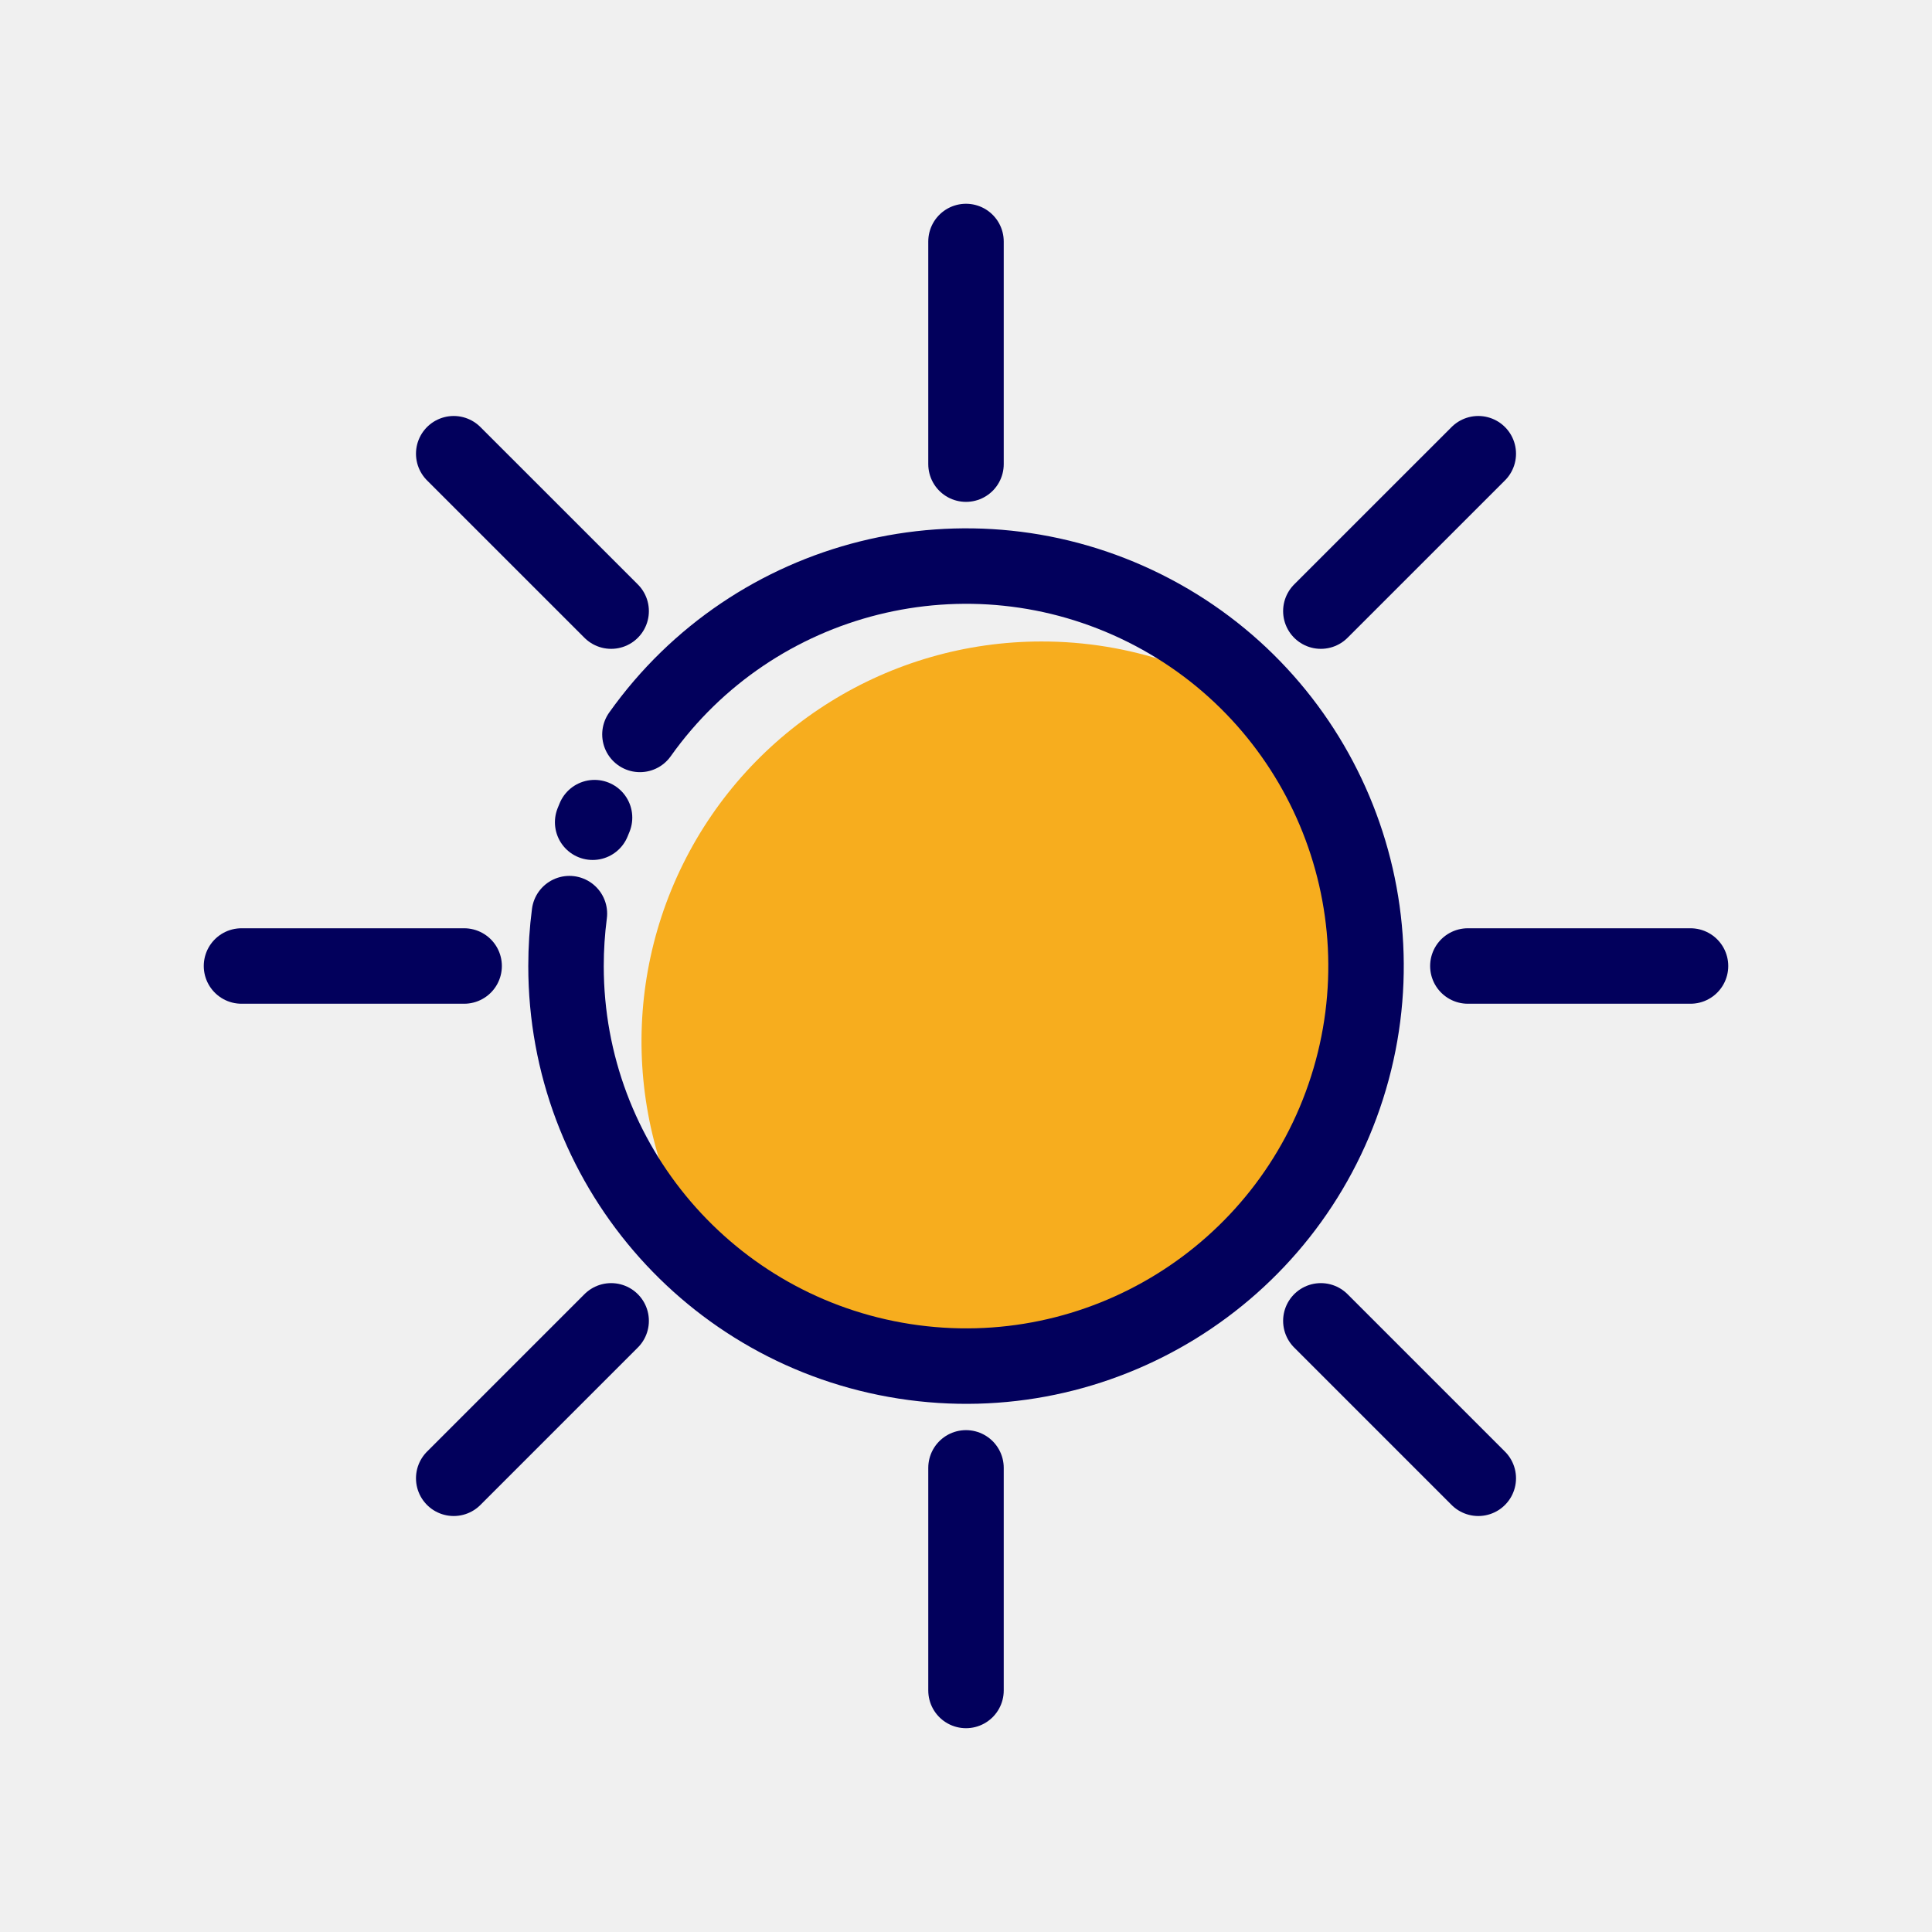
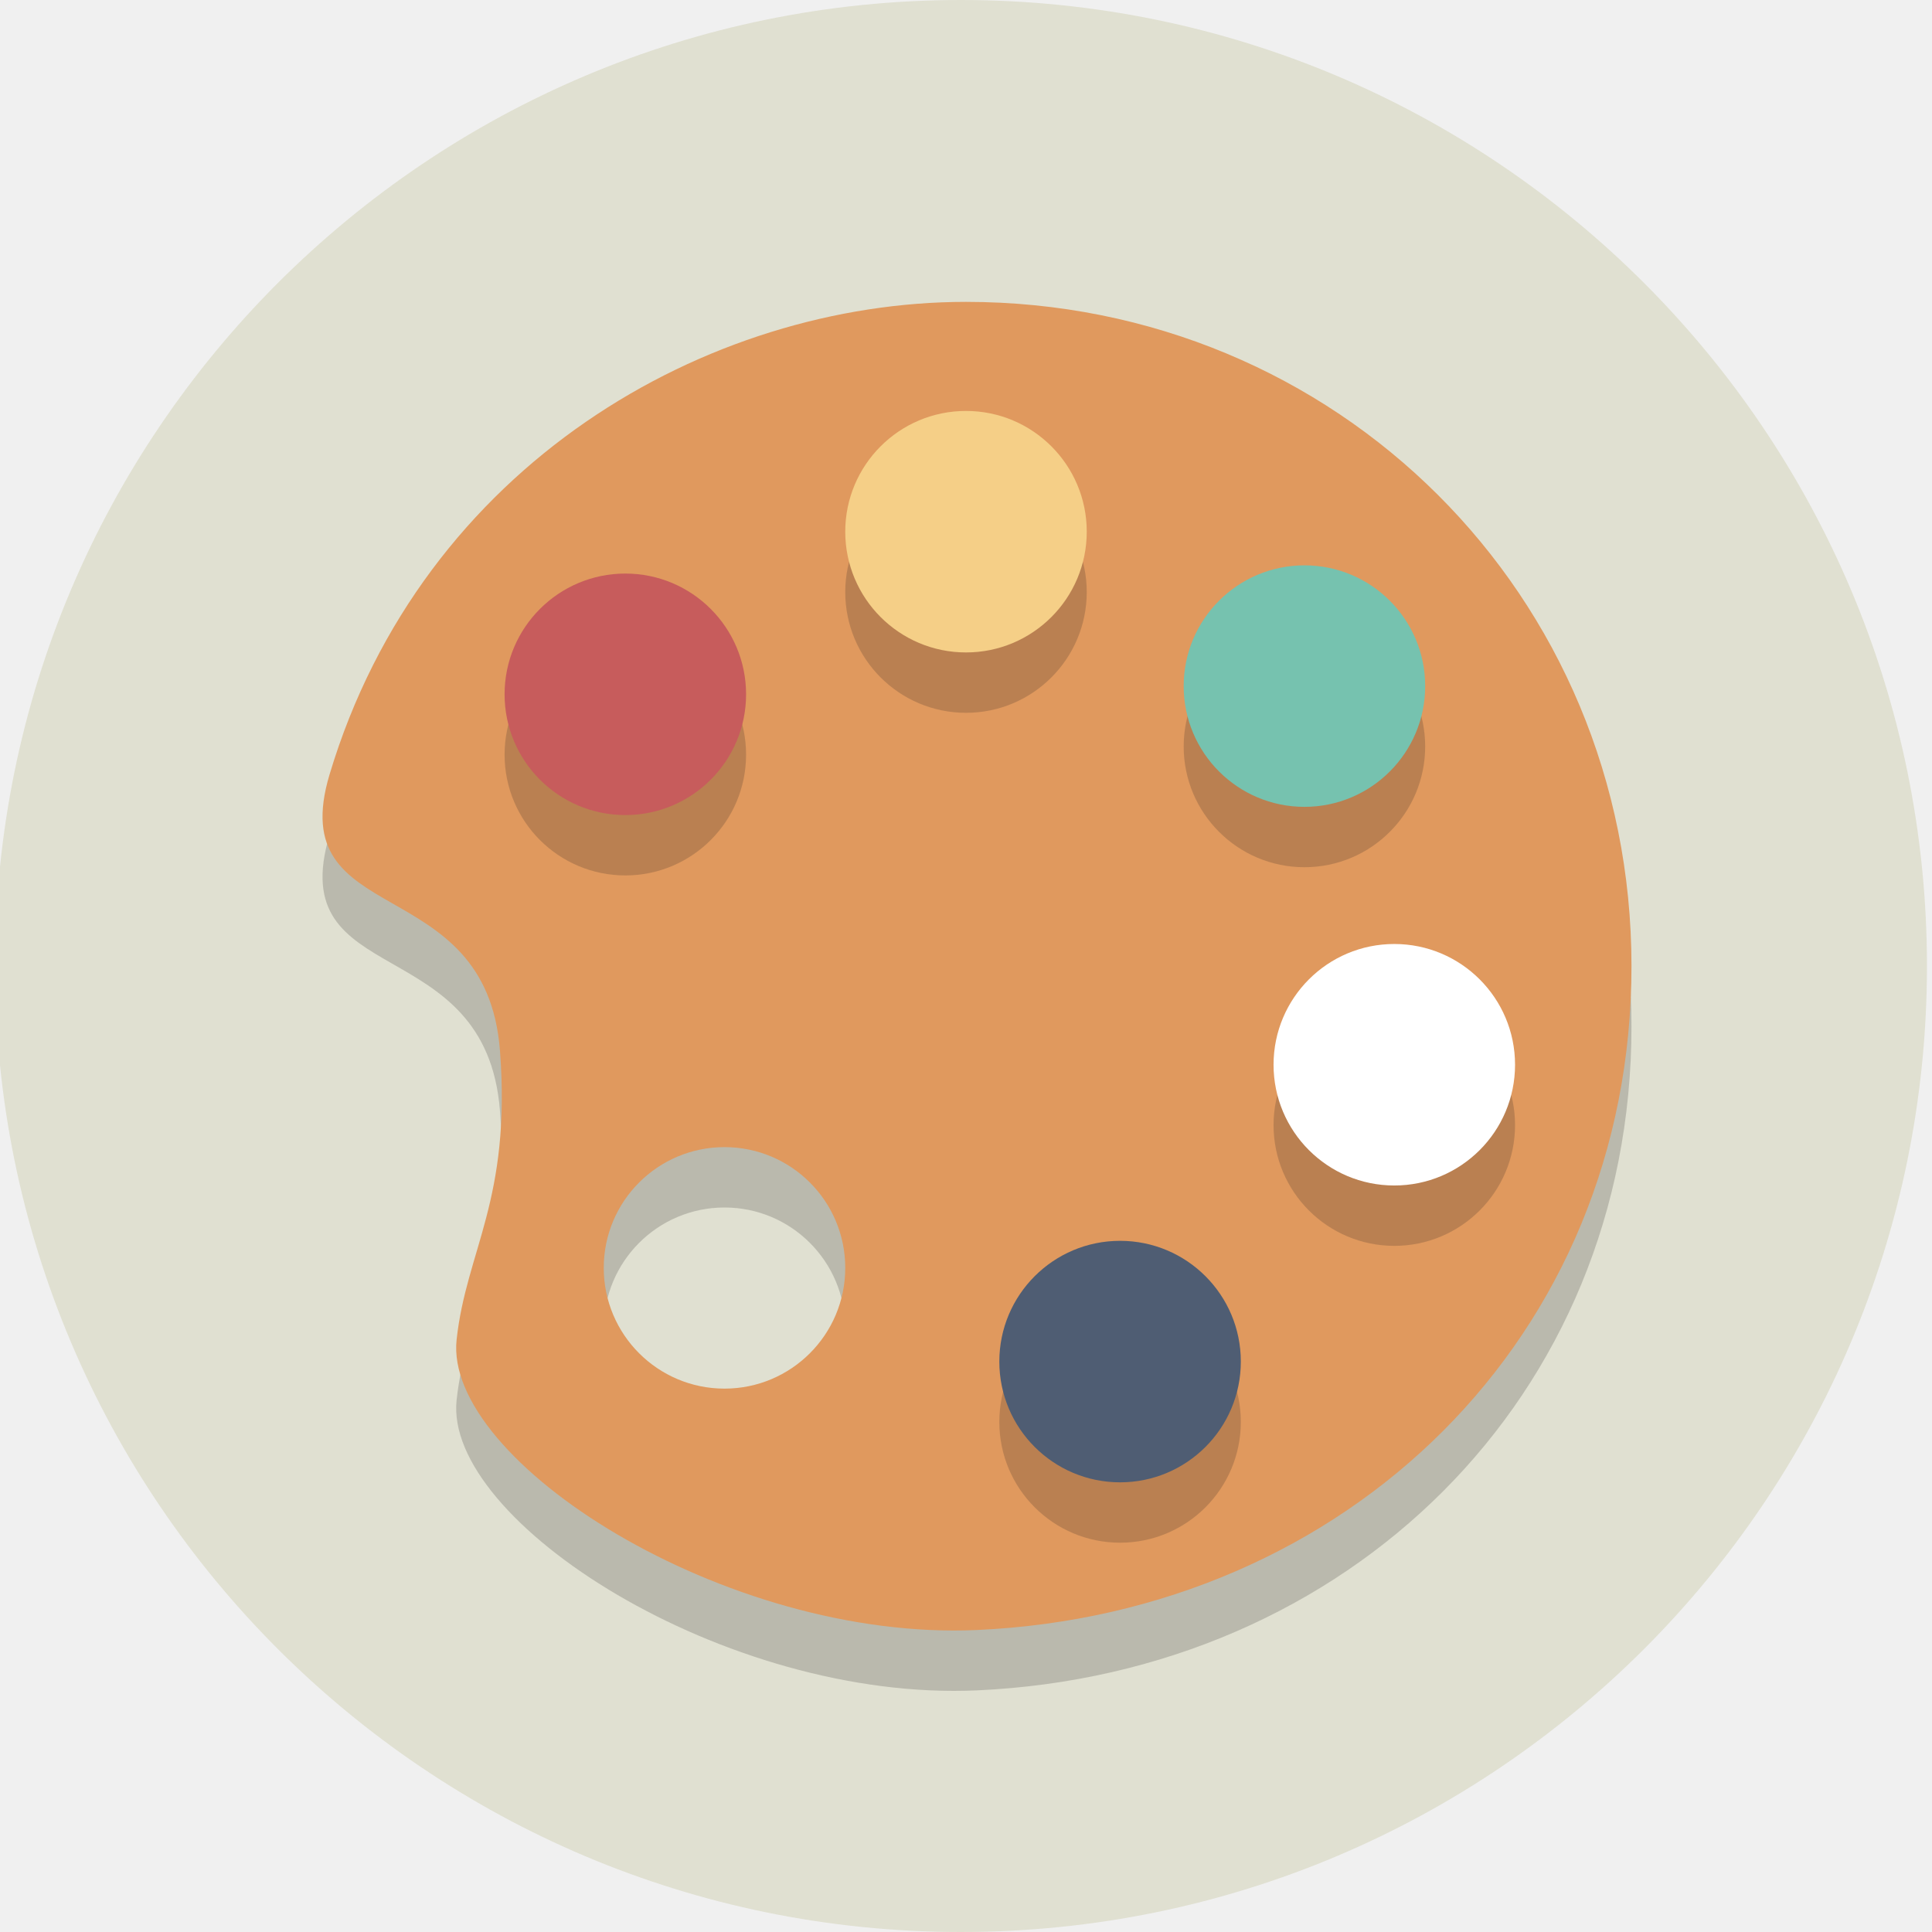
- <svg xmlns="http://www.w3.org/2000/svg" id="icone" viewBox="0 0 512 512">
-   <path d="M276,170a106,106,0,0,0-84.28,170.28A106,106,0,0,0,340.28,191.72,105.53,105.53,0,0,0,276,170Z" fill="#f7ad1e" />
-   <path d="M150.9,242.12A107.63,107.63,0,0,0,150,256a106,106,0,1,0,19.59-61.37" fill="none" stroke="#02005c" stroke-linecap="round" stroke-linejoin="round" stroke-width="20" />
-   <path d="M157.56,216.68c-.17.41-.34.81-.5,1.22" fill="none" stroke="#02005c" stroke-linecap="round" stroke-linejoin="round" stroke-width="20" />
-   <line fill="none" stroke="#02005c" stroke-linecap="round" stroke-linejoin="round" stroke-width="20" x1="256" x2="256" y1="64" y2="123" />
-   <line fill="none" stroke="#02005c" stroke-linecap="round" stroke-linejoin="round" stroke-width="20" x1="256" x2="256" y1="389" y2="447.99" />
-   <line fill="none" stroke="#02005c" stroke-linecap="round" stroke-linejoin="round" stroke-width="20" x1="120.24" x2="161.96" y1="120.24" y2="161.95" />
-   <line fill="none" stroke="#02005c" stroke-linecap="round" stroke-linejoin="round" stroke-width="20" x1="350.04" x2="391.76" y1="350.04" y2="391.76" />
-   <line fill="none" stroke="#02005c" stroke-linecap="round" stroke-linejoin="round" stroke-width="20" x1="64" x2="123" y1="256" y2="256" />
-   <line fill="none" stroke="#02005c" stroke-linecap="round" stroke-linejoin="round" stroke-width="20" x1="389" x2="448" y1="256" y2="256" />
-   <line fill="none" stroke="#02005c" stroke-linecap="round" stroke-linejoin="round" stroke-width="20" x1="120.24" x2="161.96" y1="391.76" y2="350.04" />
-   <line fill="none" stroke="#02005c" stroke-linecap="round" stroke-linejoin="round" stroke-width="20" x1="350.04" x2="391.76" y1="161.95" y2="120.24" />
+ <svg xmlns="http://www.w3.org/2000/svg" enable-background="new 0 0 64 64" height="64px" version="1.1" viewBox="0 0 64 64" width="64px" xml:space="preserve">
+   <g id="Layer_1">
+     <g>
+       <circle cx="31.833" cy="32" fill="#E0E0D1" r="32" />
+     </g>
+     <g opacity="0.2">
+       <path d="M32,12c-8.545,0-18,5.375-21.083,15.656c-1.558,5.194,5.187,3.119,5.646,9.157    c0.375,4.938-1.113,6.599-1.437,9.562c-0.438,4,8.875,10,17.24,9.621C44.64,55.439,54.045,46.288,54.045,34S44.288,12,32,12z     M24,48c-2.209,0-4-1.791-4-4c0-2.209,1.791-4,4-4s4,1.791,4,4C28,46.209,26.209,48,24,48z" fill="#231F20" />
+     </g>
+     <g>
+       <path d="M32,10c-8.545,0-18,5.375-21.083,15.656c-1.558,5.194,5.187,3.119,5.646,9.157    c0.375,4.938-1.113,6.599-1.437,9.562c-0.438,4,8.875,10,17.24,9.621C44.64,53.439,54.045,44.288,54.045,32S44.288,10,32,10z     M24,46c-2.209,0-4-1.791-4-4c0-2.209,1.791-4,4-4s4,1.791,4,4C28,44.209,26.209,46,24,46z" fill="#E0995E" />
+     </g>
+     <g opacity="0.2">
+       <circle cx="20.715" cy="25" fill="#231F20" r="4" />
+     </g>
+     <g opacity="0.2">
+       <circle cx="32" cy="19.613" fill="#231F20" r="4" />
+     </g>
+     <g opacity="0.2">
+       <circle cx="43.211" cy="24.728" fill="#231F20" r="4" />
+     </g>
+     <g opacity="0.2">
+       <circle cx="46.188" cy="37.271" fill="#231F20" r="4" />
+     </g>
+     <g opacity="0.2">
+       <circle cx="37.104" cy="47.104" fill="#231F20" r="4" />
+     </g>
+     <g>
+       <circle cx="20.715" cy="23" fill="#C75C5C" r="4" />
+     </g>
+     <g>
+       <circle cx="32" cy="17.613" fill="#F5CF87" r="4" />
+     </g>
+     <g>
+       <circle cx="43.211" cy="22.728" fill="#76C2AF" r="4" />
+     </g>
+     <g>
+       <circle cx="46.188" cy="35.271" fill="#FFFFFF" r="4" />
+     </g>
+     <g>
+       <circle cx="37.104" cy="45.104" fill="#4F5D73" r="4" />
+     </g>
+   </g>
+   <g id="Layer_2" />
</svg>
